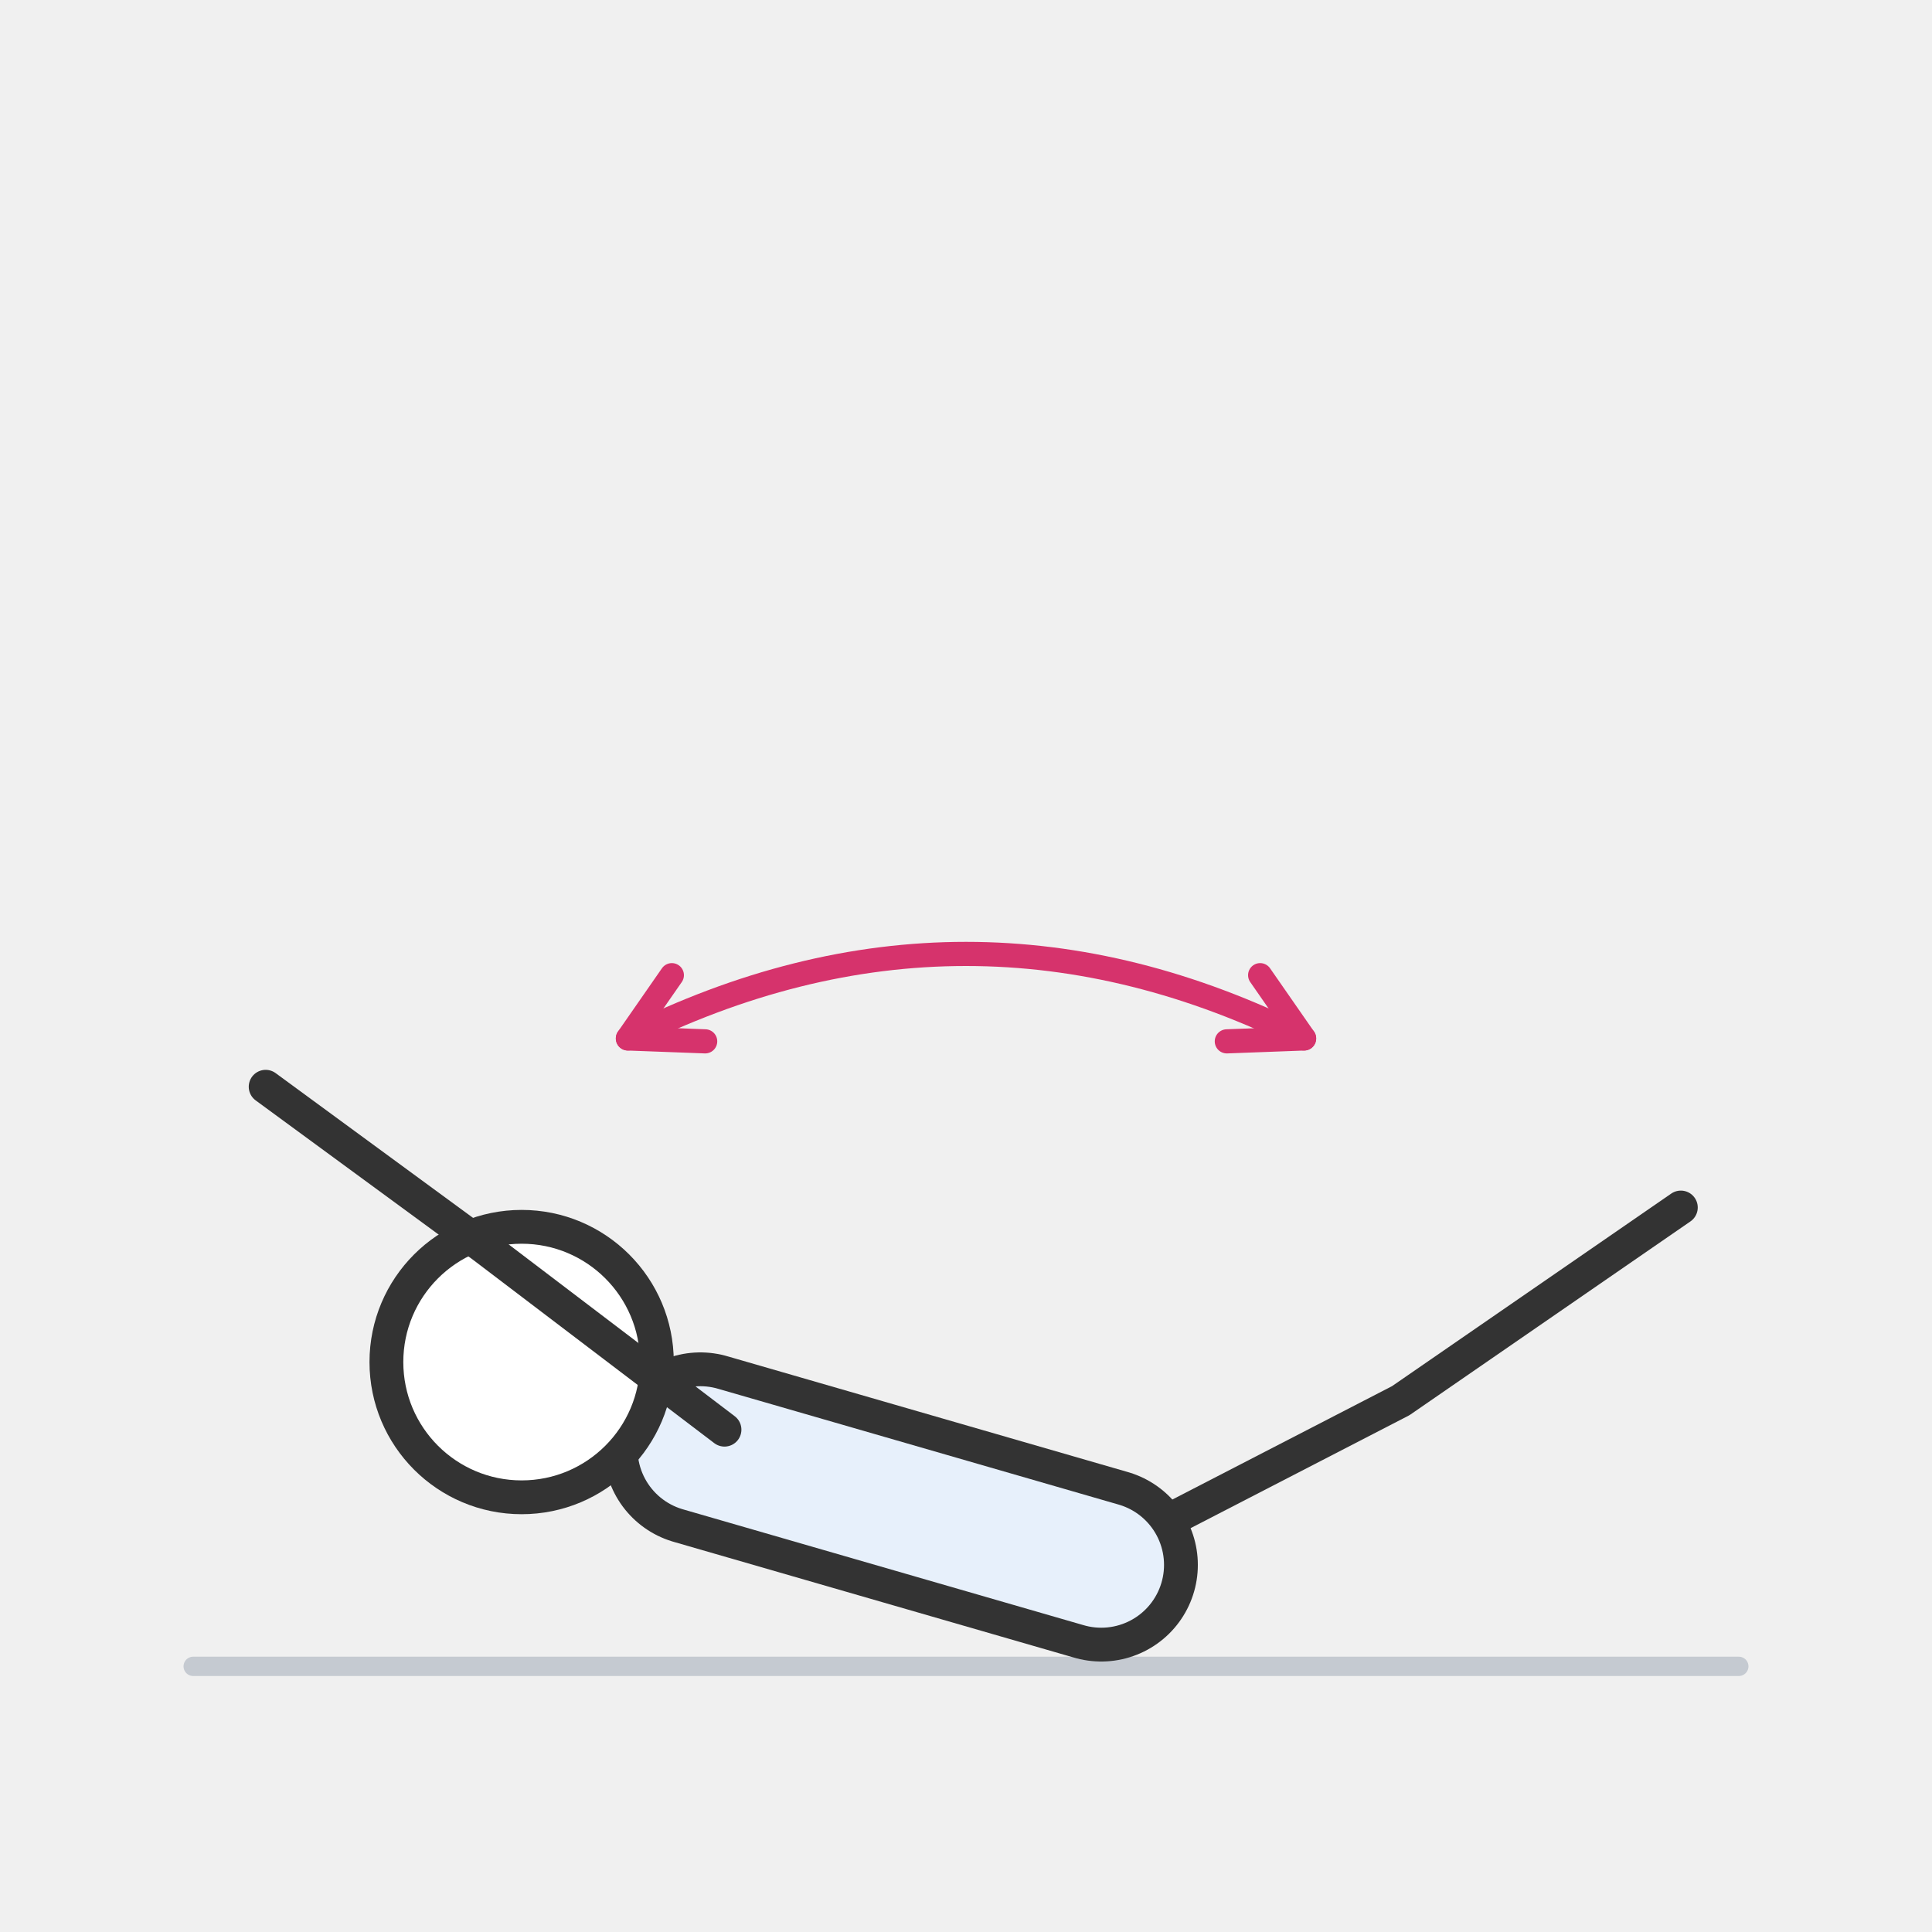
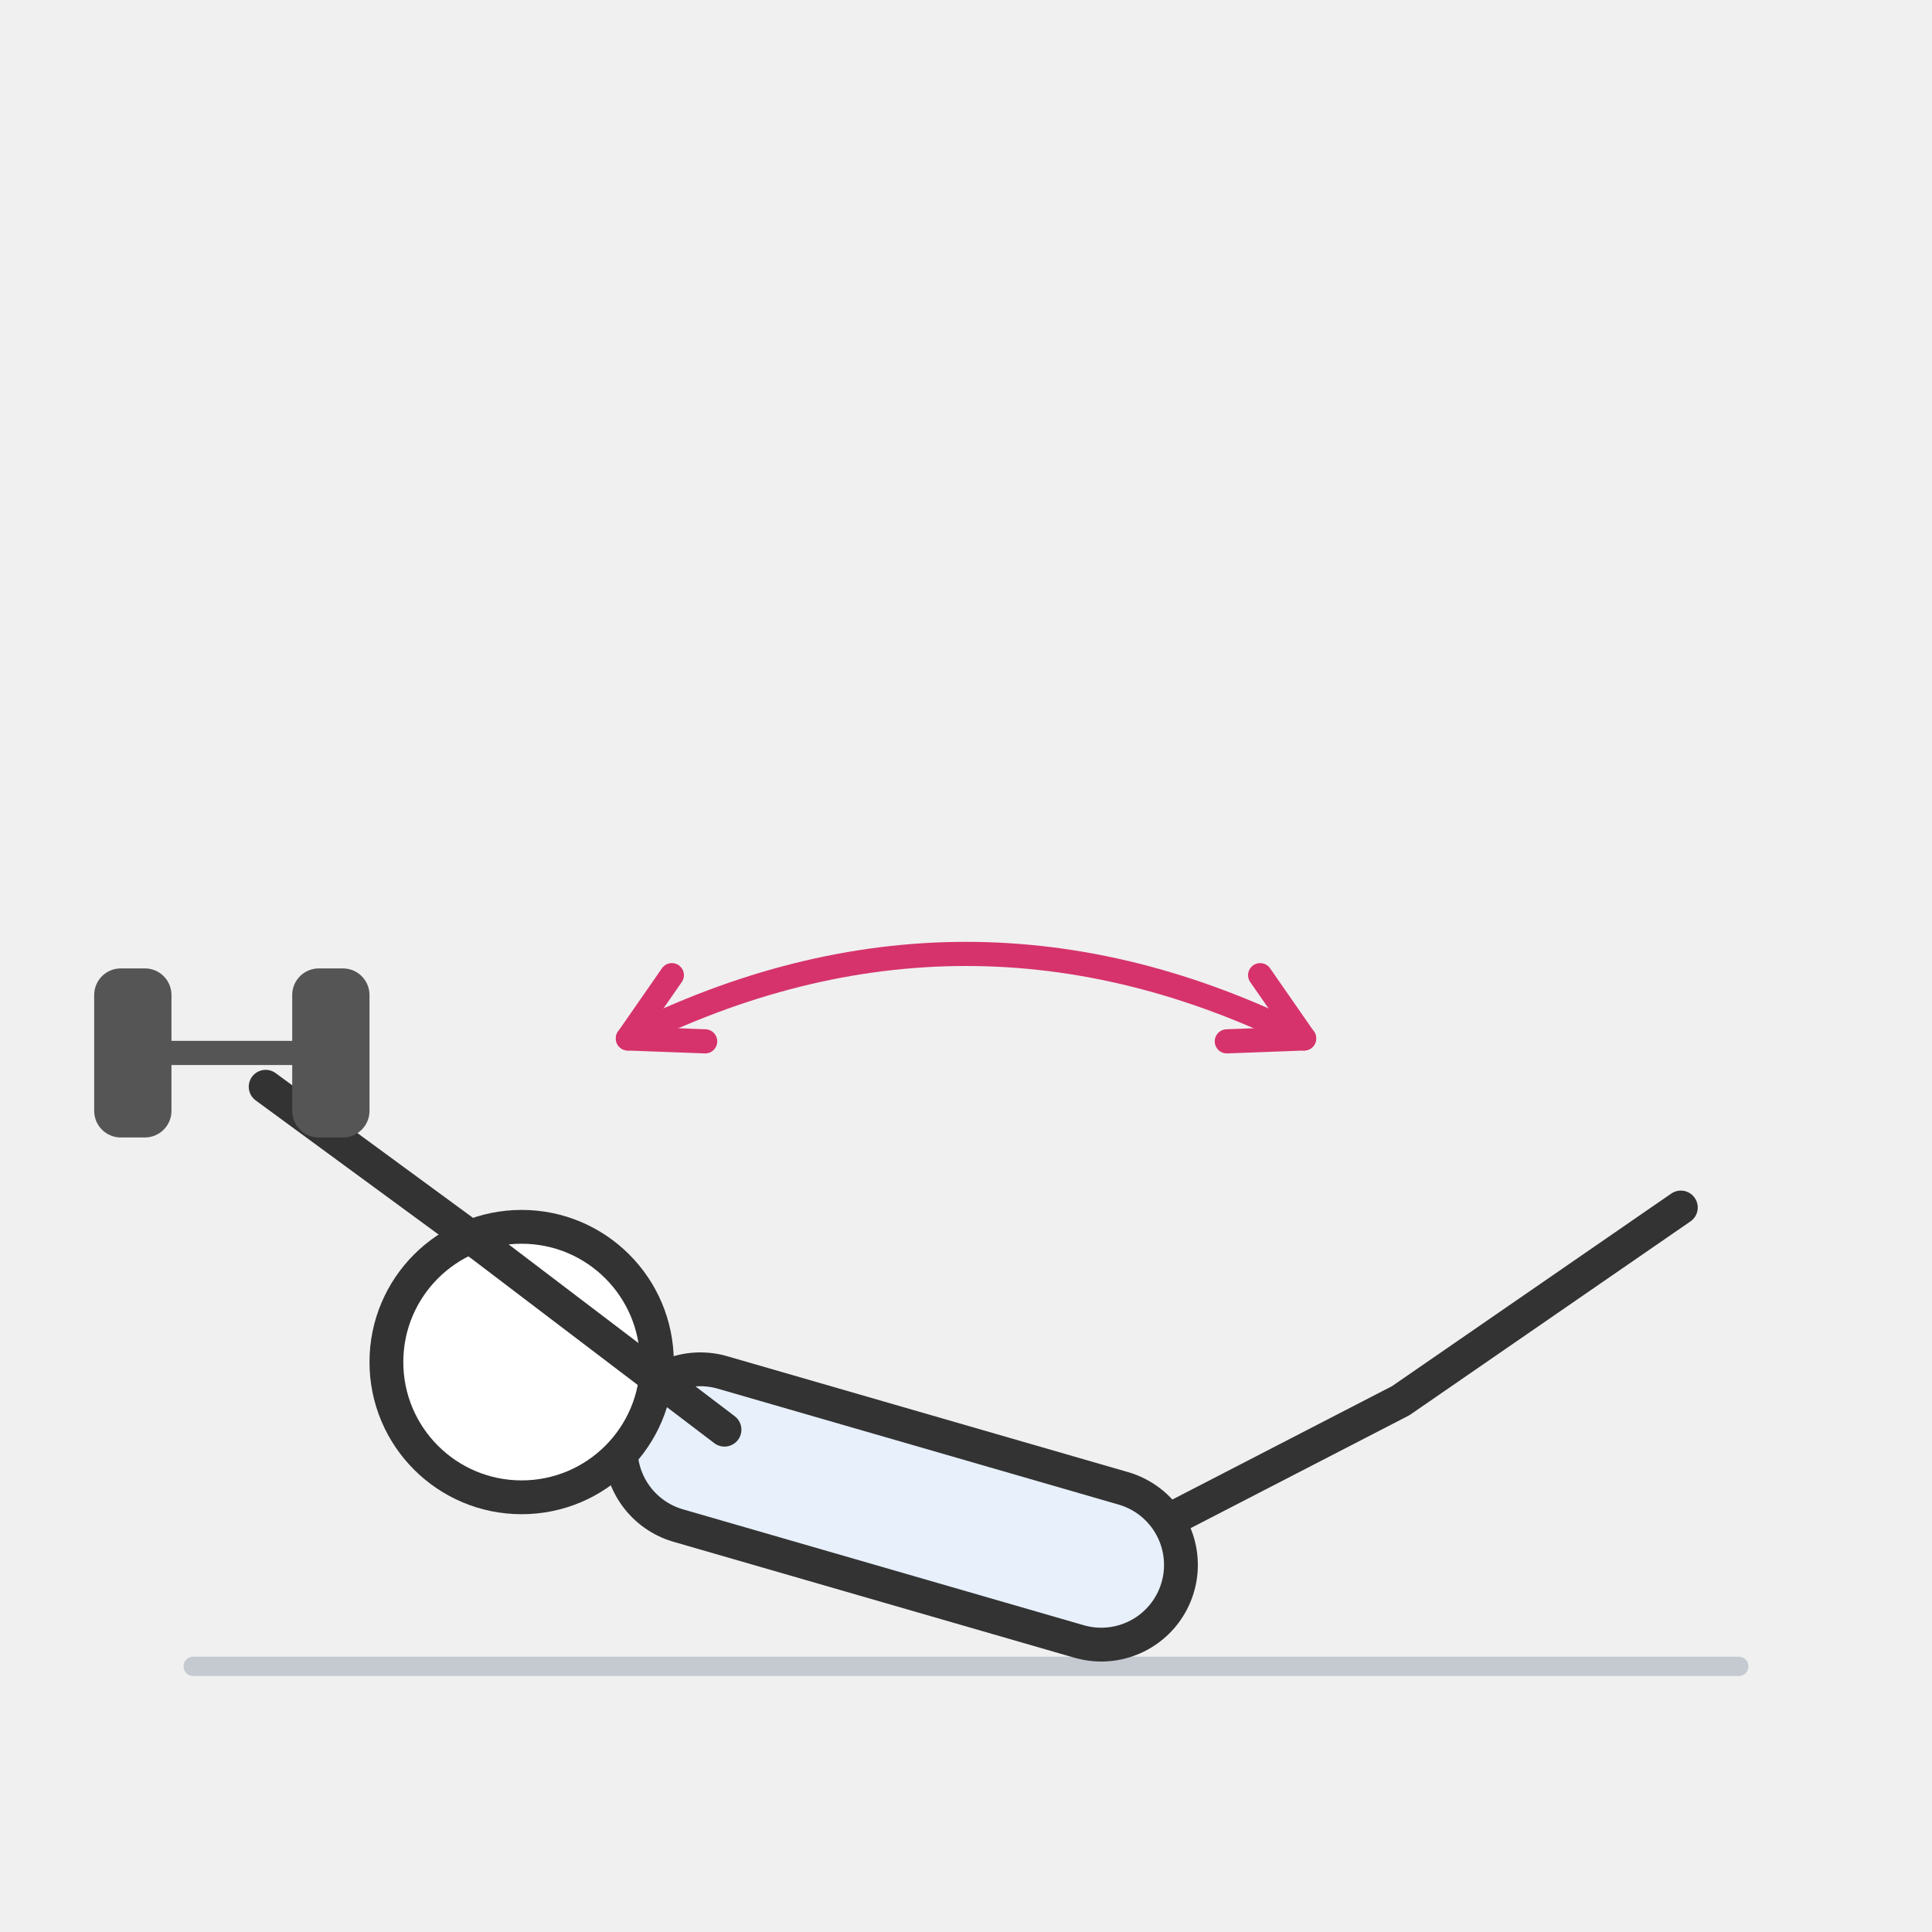
<svg xmlns="http://www.w3.org/2000/svg" viewBox="0 0 400 400" fill="none" stroke="#333" stroke-width="7" stroke-linecap="round" stroke-linejoin="round">
  <path d="M40 345 H360" stroke="#c5cad1" stroke-width="4" />
  <path d="M228 322 L290 290 L348 250" />
  <path d="M145 300 L228 324" stroke-width="40" />
  <path d="M145 300 L228 324" stroke="#e7f0fb" stroke-width="26" />
  <circle cx="108" cy="282" r="28" fill="#fff" />
  <path d="M150 296 L100 258 L55 225" />
+   <g stroke="#555" stroke-width="5" fill="#555">
+     <rect x="22" y="203" width="11" height="30" rx="3" />
+     <rect x="63" y="203" width="11" height="30" rx="3" />
+     <path d="M33 218 H63" />
+   </g>
  <g stroke="#d6336c" stroke-width="5">
    <path d="M130 215 Q200 180 270 215" />
    <path d="M254.0 215.6 L270 215 L260.9 201.9" />
    <path d="M139.1 201.9 L130 215 L146.0 215.6" />
  </g>
</svg>
